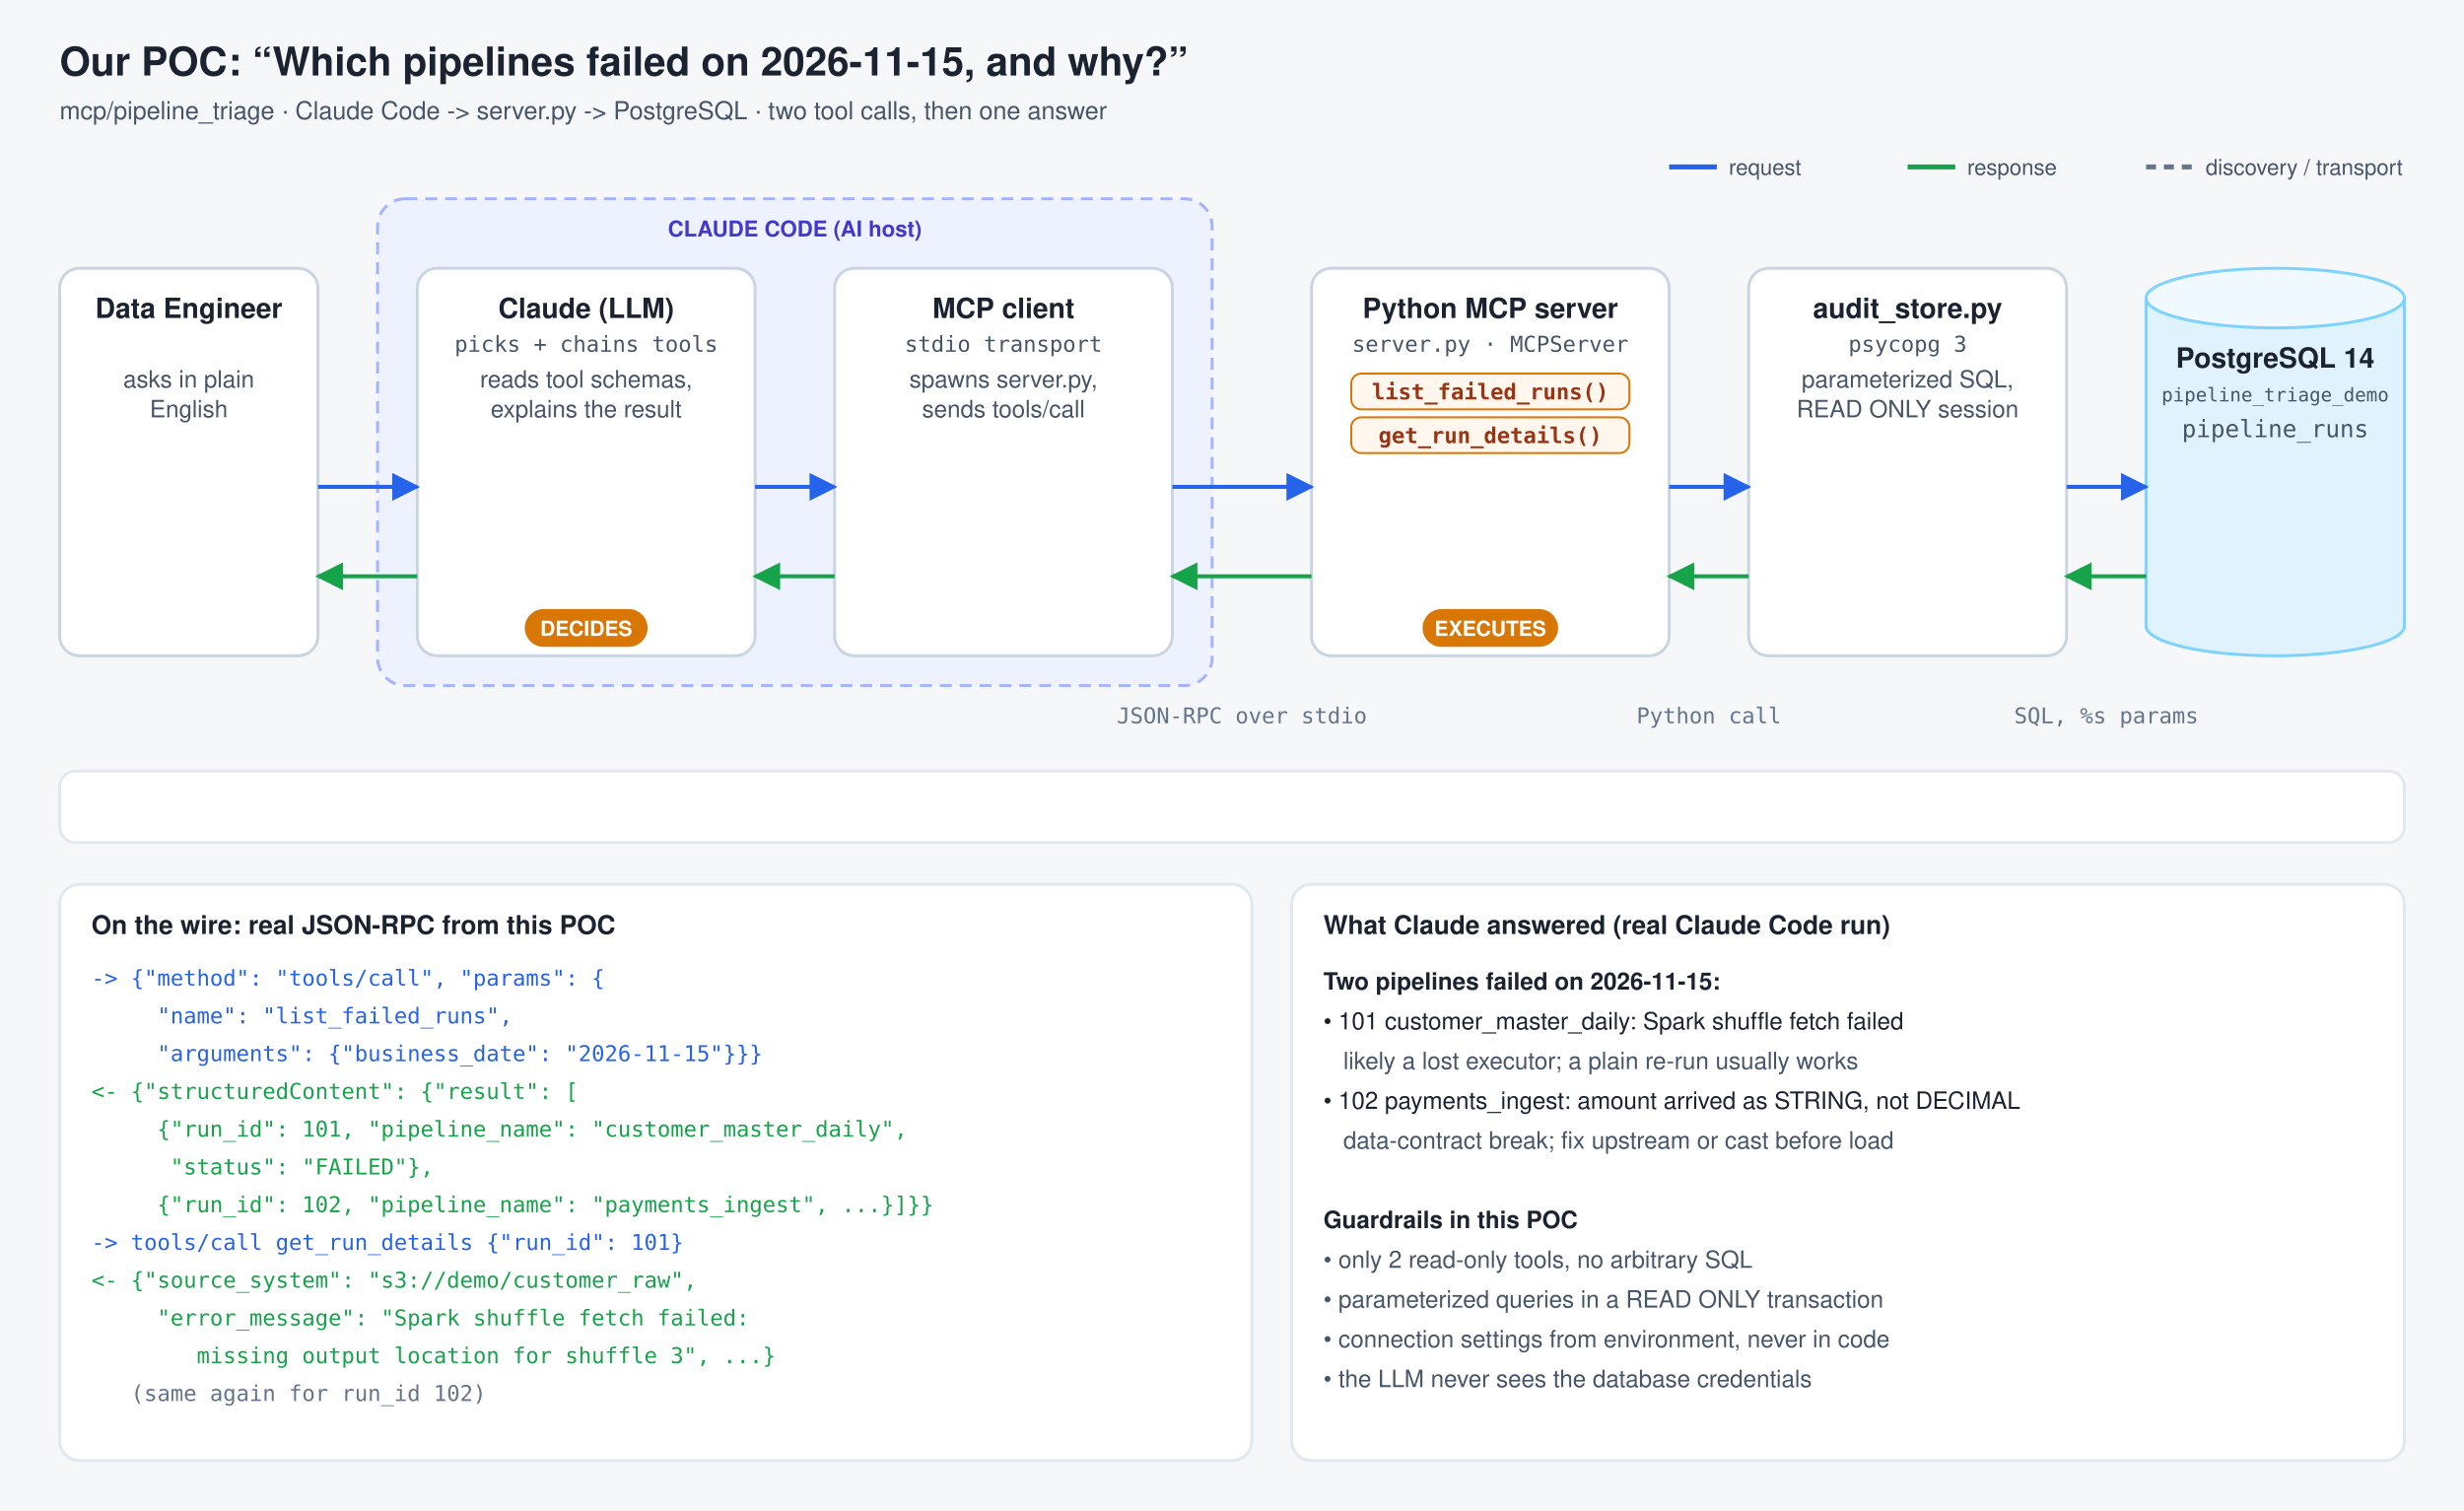
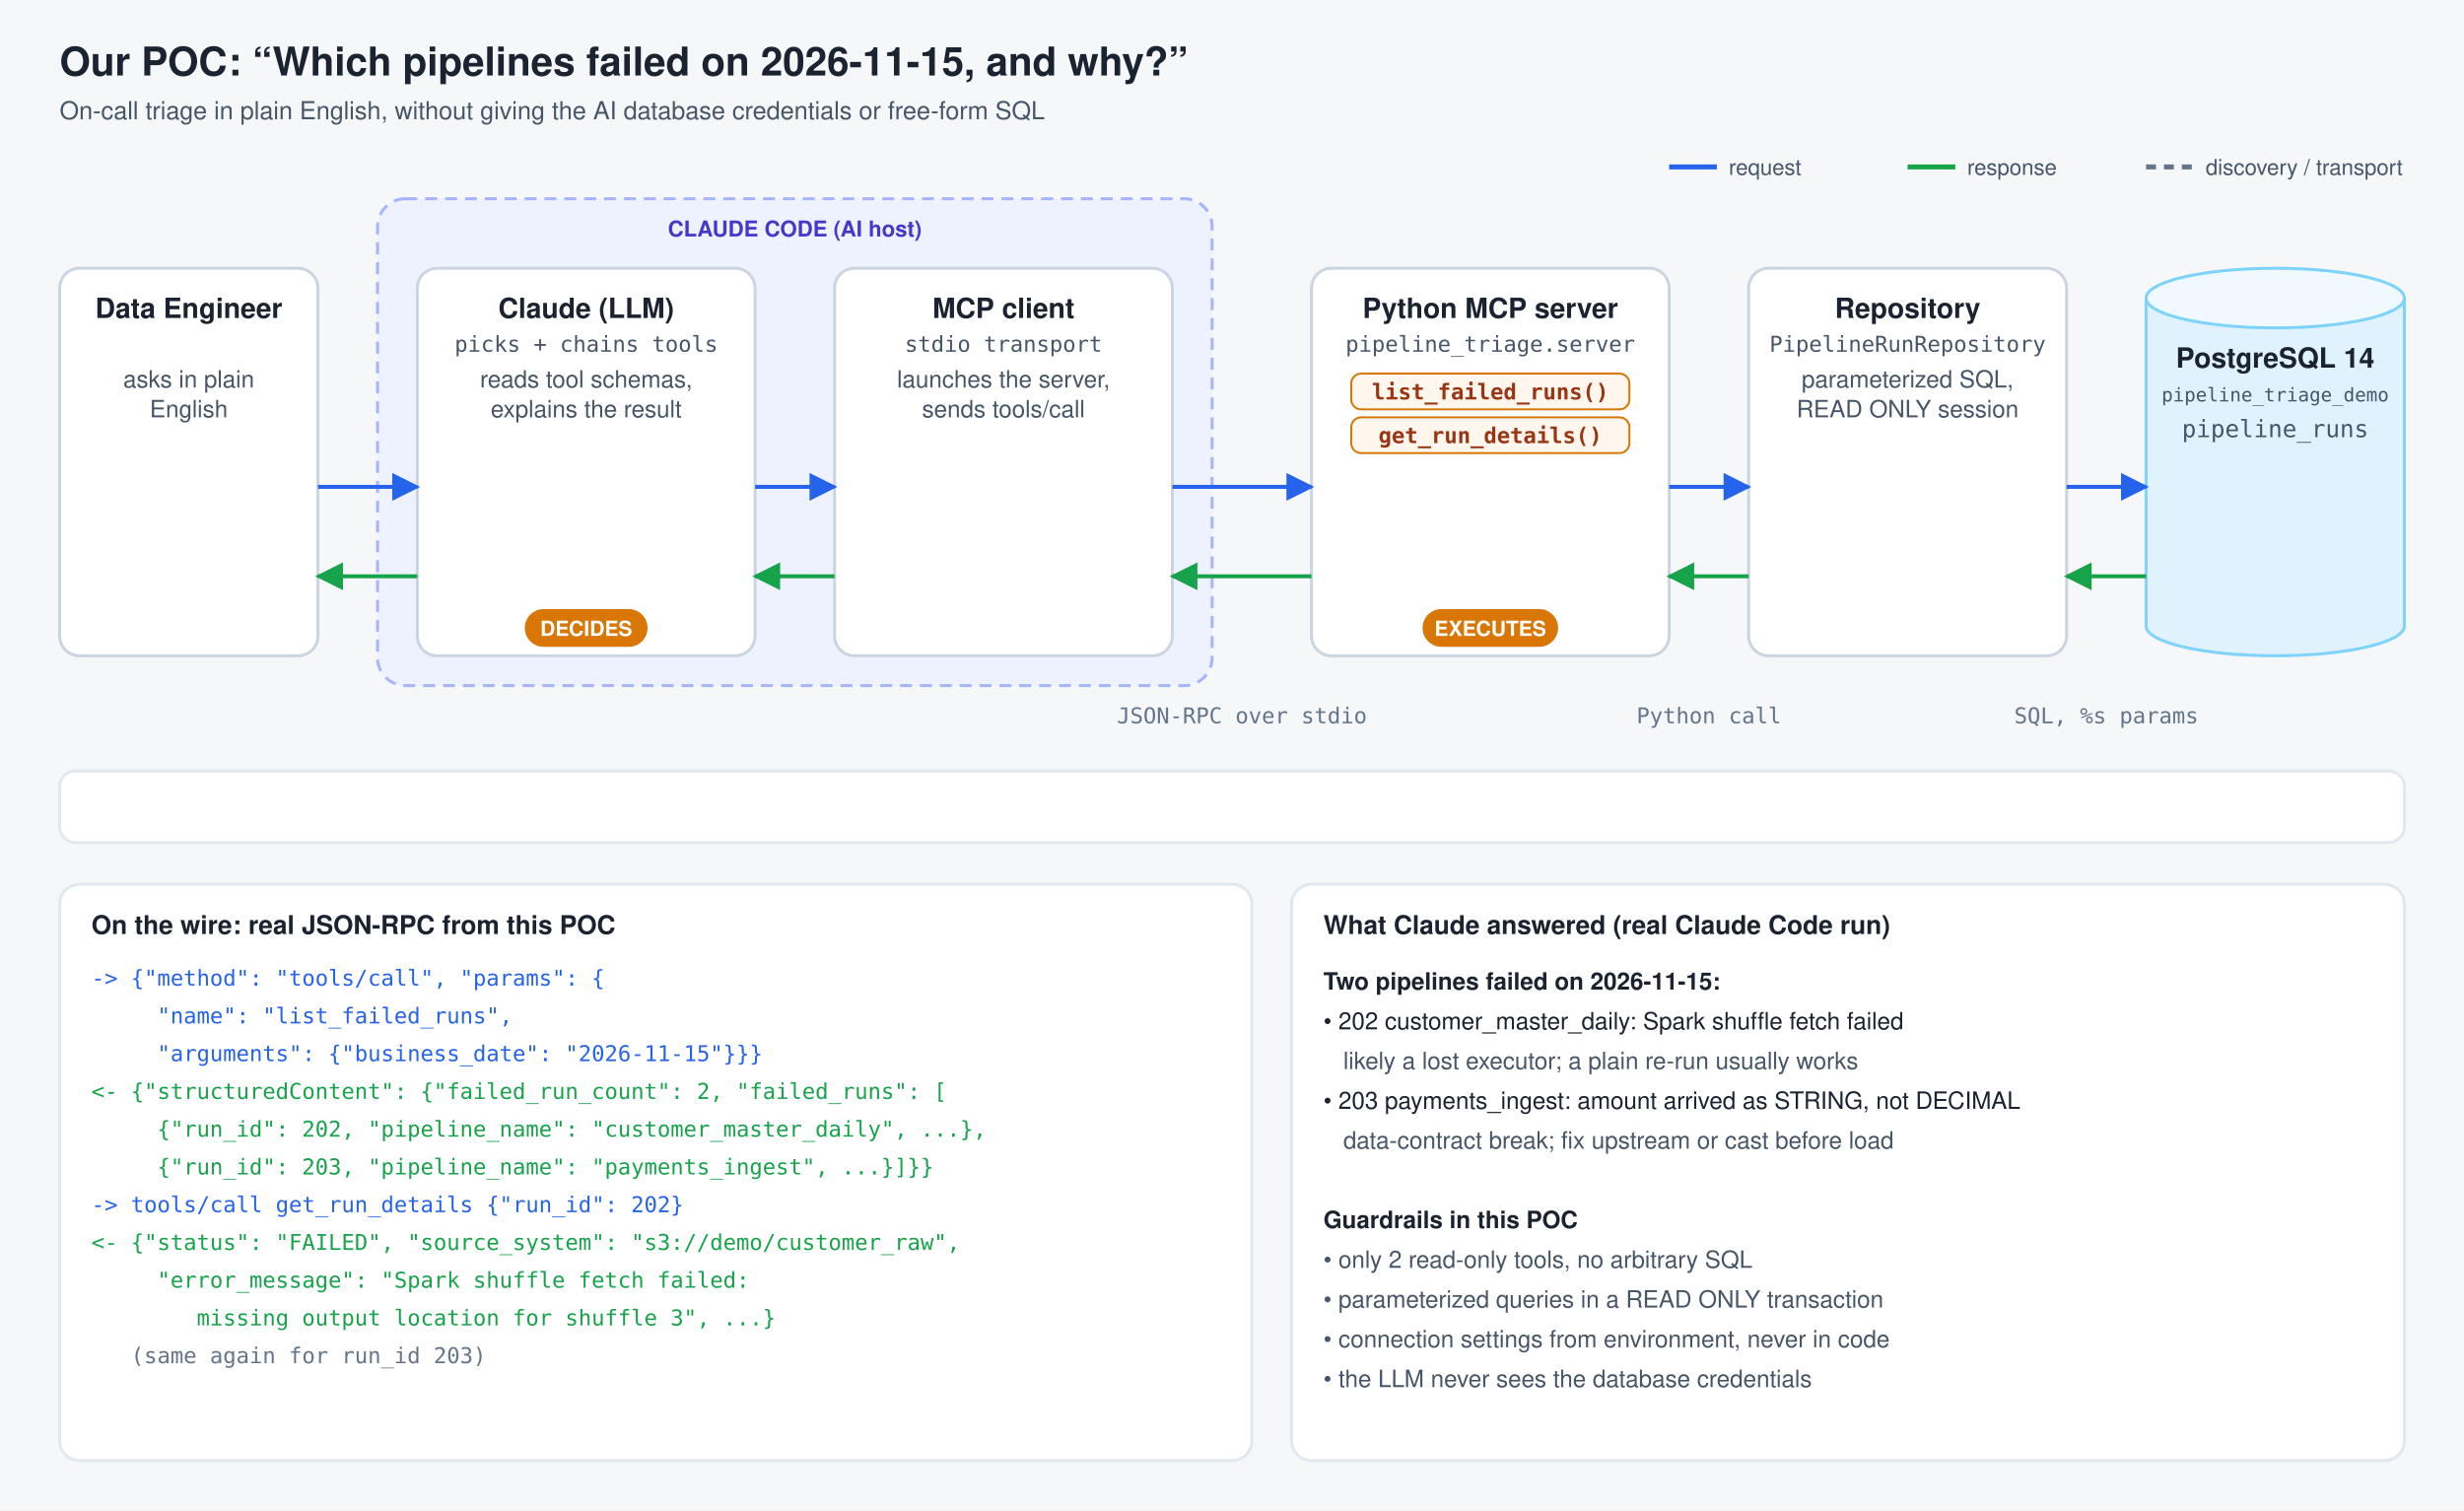
<svg xmlns="http://www.w3.org/2000/svg" width="1240" height="760" viewBox="0 0 1240 760" color="#1b2230" font-family="Helvetica, Arial, sans-serif" role="img" aria-label="POC flow: a data engineer asks Claude Code which pipelines failed; Claude calls list_failed_runs through the MCP client and server.py, which queries PostgreSQL; then it calls get_run_details for each run and explains the failures.">
  <defs>
    <marker id="a-blue" viewBox="0 0 10 10" refX="9" refY="5" markerWidth="7" markerHeight="7" orient="auto-start-reverse">
      <path d="M0,0 L10,5 L0,10 z" fill="#2563eb" />
    </marker>
    <marker id="a-green" viewBox="0 0 10 10" refX="9" refY="5" markerWidth="7" markerHeight="7" orient="auto-start-reverse">
      <path d="M0,0 L10,5 L0,10 z" fill="#16a34a" />
    </marker>
    <marker id="a-grey" viewBox="0 0 10 10" refX="9" refY="5" markerWidth="7" markerHeight="7" orient="auto-start-reverse">
      <path d="M0,0 L10,5 L0,10 z" fill="#64748b" />
    </marker>
  </defs>
  <rect width="1240" height="760" fill="#f6f7f9" />
  <text x="30" y="38" font-size="20" font-weight="bold" fill="#1b2230" text-anchor="start">Our POC: “Which pipelines failed on 2026-11-15, and why?”</text>
-   <text x="30" y="60" font-size="12.5" font-weight="normal" fill="#475569" text-anchor="start">mcp/pipeline_triage · Claude Code -&gt; server.py -&gt; PostgreSQL · two tool calls, then one answer</text>
+   <text x="30" y="60" font-size="12.5" font-weight="normal" fill="#475569" text-anchor="start">On-call triage in plain English, without giving the AI database credentials or free-form SQL</text>
  <line x1="840" y1="84" x2="864" y2="84" stroke="#2563eb" stroke-width="2.5" />
  <text x="870" y="88" font-size="11" font-weight="normal" fill="#475569" text-anchor="start">request</text>
  <line x1="960" y1="84" x2="984" y2="84" stroke="#16a34a" stroke-width="2.5" />
  <text x="990" y="88" font-size="11" font-weight="normal" fill="#475569" text-anchor="start">response</text>
  <line x1="1080" y1="84" x2="1104" y2="84" stroke="#64748b" stroke-width="2.5" stroke-dasharray="5 4" />
  <text x="1110" y="88" font-size="11" font-weight="normal" fill="#475569" text-anchor="start">discovery / transport</text>
  <rect x="190" y="100" width="420" height="245" rx="14" fill="#eef2ff" stroke="#a5b4fc" stroke-width="1.5" stroke-dasharray="6 4" />
  <text x="400" y="119" font-size="11" font-weight="bold" fill="#4338ca" text-anchor="middle">CLAUDE CODE  (AI host)</text>
  <rect x="30" y="135" width="130" height="195" rx="10" fill="#ffffff" stroke="#cbd5e1" stroke-width="1.5" />
  <text x="95.0" y="160" font-size="14" font-weight="bold" fill="#1b2230" text-anchor="middle">Data Engineer</text>
  <text x="95.0" y="195" font-size="12" font-weight="normal" fill="#475569" text-anchor="middle">asks in plain</text>
  <text x="95.0" y="210" font-size="12" font-weight="normal" fill="#475569" text-anchor="middle">English</text>
  <rect x="210" y="135" width="170" height="195" rx="10" fill="#ffffff" stroke="#cbd5e1" stroke-width="1.5" />
  <text x="295.0" y="160" font-size="14" font-weight="bold" fill="#1b2230" text-anchor="middle">Claude (LLM)</text>
  <text x="295.0" y="177" font-size="11" font-weight="normal" fill="#475569" text-anchor="middle" font-family="Menlo, Consolas, monospace">picks + chains tools</text>
  <text x="295.0" y="195" font-size="12" font-weight="normal" fill="#475569" text-anchor="middle">reads tool schemas,</text>
  <text x="295.0" y="210" font-size="12" font-weight="normal" fill="#475569" text-anchor="middle">explains the result</text>
  <rect x="420" y="135" width="170" height="195" rx="10" fill="#ffffff" stroke="#cbd5e1" stroke-width="1.5" />
  <text x="505.0" y="160" font-size="14" font-weight="bold" fill="#1b2230" text-anchor="middle">MCP client</text>
  <text x="505.0" y="177" font-size="11" font-weight="normal" fill="#475569" text-anchor="middle" font-family="Menlo, Consolas, monospace">stdio transport</text>
-   <text x="505.0" y="195" font-size="12" font-weight="normal" fill="#475569" text-anchor="middle">spawns server.py,</text>
+   <text x="505.0" y="195" font-size="12" font-weight="normal" fill="#475569" text-anchor="middle">launches the server,</text>
  <text x="505.0" y="210" font-size="12" font-weight="normal" fill="#475569" text-anchor="middle">sends tools/call</text>
  <rect x="660" y="135" width="180" height="195" rx="10" fill="#ffffff" stroke="#cbd5e1" stroke-width="1.5" />
  <text x="750" y="160" font-size="14" font-weight="bold" fill="#1b2230" text-anchor="middle">Python MCP server</text>
-   <text x="750" y="177" font-size="11" font-weight="normal" fill="#475569" text-anchor="middle" font-family="Menlo, Consolas, monospace">server.py · MCPServer</text>
+   <text x="750" y="177" font-size="11" font-weight="normal" fill="#475569" text-anchor="middle" font-family="Menlo, Consolas, monospace">pipeline_triage.server</text>
  <rect x="680" y="188" width="140" height="18" rx="5" fill="#fff7ed" stroke="#d97706" stroke-width="1" />
  <text x="750" y="201" font-size="11" font-weight="bold" fill="#9a3412" text-anchor="middle" font-family="Menlo, Consolas, monospace">list_failed_runs()</text>
  <rect x="680" y="210" width="140" height="18" rx="5" fill="#fff7ed" stroke="#d97706" stroke-width="1" />
  <text x="750" y="223" font-size="11" font-weight="bold" fill="#9a3412" text-anchor="middle" font-family="Menlo, Consolas, monospace">get_run_details()</text>
  <rect x="880" y="135" width="160" height="195" rx="10" fill="#ffffff" stroke="#cbd5e1" stroke-width="1.5" />
-   <text x="960.0" y="160" font-size="14" font-weight="bold" fill="#1b2230" text-anchor="middle">audit_store.py</text>
-   <text x="960.0" y="177" font-size="11" font-weight="normal" fill="#475569" text-anchor="middle" font-family="Menlo, Consolas, monospace">psycopg 3</text>
+   <text x="960.0" y="160" font-size="14" font-weight="bold" fill="#1b2230" text-anchor="middle">Repository</text>
+   <text x="960.0" y="177" font-size="11" font-weight="normal" fill="#475569" text-anchor="middle" font-family="Menlo, Consolas, monospace">PipelineRunRepository</text>
  <text x="960.0" y="195" font-size="12" font-weight="normal" fill="#475569" text-anchor="middle">parameterized SQL,</text>
  <text x="960.0" y="210" font-size="12" font-weight="normal" fill="#475569" text-anchor="middle">READ ONLY session</text>
  <path d="M1080,150 V315 A65,15 0 0 0 1210,315 V150" fill="#e0f2fe" stroke="#7dd3fc" stroke-width="1.5" />
  <ellipse cx="1145" cy="150" rx="65" ry="15" fill="#f0f9ff" stroke="#7dd3fc" stroke-width="1.5" />
  <text x="1145" y="185" font-size="14" font-weight="bold" fill="#1b2230" text-anchor="middle">PostgreSQL 14</text>
  <text x="1145" y="202" font-size="9.5" font-weight="normal" fill="#475569" text-anchor="middle" font-family="Menlo, Consolas, monospace">pipeline_triage_demo</text>
  <text x="1145" y="220" font-size="12" font-weight="normal" fill="#475569" text-anchor="middle" font-family="Menlo, Consolas, monospace">pipeline_runs</text>
  <rect x="264.6" y="307" width="60.8" height="18" rx="9" fill="#d97706" stroke="#d97706" stroke-width="1" />
  <text x="295" y="320" font-size="10.5" font-weight="bold" fill="#ffffff" text-anchor="middle">DECIDES</text>
  <rect x="716.4" y="307" width="67.2" height="18" rx="9" fill="#d97706" stroke="#d97706" stroke-width="1" />
  <text x="750" y="320" font-size="10.5" font-weight="bold" fill="#ffffff" text-anchor="middle">EXECUTES</text>
  <line x1="160" y1="245" x2="210" y2="245" stroke="#2563eb" stroke-width="2" marker-end="url(#a-blue)" />
  <line x1="380" y1="245" x2="420" y2="245" stroke="#2563eb" stroke-width="2" marker-end="url(#a-blue)" />
  <line x1="590" y1="245" x2="660" y2="245" stroke="#2563eb" stroke-width="2" marker-end="url(#a-blue)" />
  <line x1="840" y1="245" x2="880" y2="245" stroke="#2563eb" stroke-width="2" marker-end="url(#a-blue)" />
  <line x1="1040" y1="245" x2="1080" y2="245" stroke="#2563eb" stroke-width="2" marker-end="url(#a-blue)" />
  <line x1="1080" y1="290" x2="1040" y2="290" stroke="#16a34a" stroke-width="2" marker-end="url(#a-green)" />
  <line x1="880" y1="290" x2="840" y2="290" stroke="#16a34a" stroke-width="2" marker-end="url(#a-green)" />
  <line x1="660" y1="290" x2="590" y2="290" stroke="#16a34a" stroke-width="2" marker-end="url(#a-green)" />
  <line x1="420" y1="290" x2="380" y2="290" stroke="#16a34a" stroke-width="2" marker-end="url(#a-green)" />
  <line x1="210" y1="290" x2="160" y2="290" stroke="#16a34a" stroke-width="2" marker-end="url(#a-green)" />
  <text x="625" y="364" font-size="11" font-weight="normal" fill="#64748b" text-anchor="middle" font-family="Menlo, Consolas, monospace">JSON-RPC over stdio</text>
  <text x="860" y="364" font-size="11" font-weight="normal" fill="#64748b" text-anchor="middle" font-family="Menlo, Consolas, monospace">Python call</text>
  <text x="1060" y="364" font-size="11" font-weight="normal" fill="#64748b" text-anchor="middle" font-family="Menlo, Consolas, monospace">SQL, %s params</text>
  <rect x="30" y="388" width="1180" height="36" rx="8" fill="#ffffff" stroke="#e2e8f0" stroke-width="1.5" />
-   <text x="620" y="411" font-size="13" font-weight="bold" fill="#2563eb" text-anchor="middle" opacity="0">1 · You ask Claude Code: “Which pipelines failed on 2026-11-15, and why?”<animate attributeName="opacity" dur="18s" repeatCount="indefinite" calcMode="discrete" keyTimes="0;0.08" values="1;0" />
+   <text x="620" y="411" font-size="13" font-weight="bold" fill="#2563eb" text-anchor="middle" opacity="0">1 · You ask Claude Code: “Which pipelines failed on 2026-11-15, and why?”<animate attributeName="opacity" dur="36s" repeatCount="indefinite" calcMode="discrete" keyTimes="0;0.08" values="1;0" />
  </text>
-   <text x="620" y="411" font-size="13" font-weight="bold" fill="#2563eb" text-anchor="middle" opacity="0">2 · Claude picks list_failed_runs from the tools it discovered<animate attributeName="opacity" dur="18s" repeatCount="indefinite" calcMode="discrete" keyTimes="0;0.08;0.13" values="0;1;0" />
+   <text x="620" y="411" font-size="13" font-weight="bold" fill="#2563eb" text-anchor="middle" opacity="0">2 · Claude picks list_failed_runs from the tools it discovered<animate attributeName="opacity" dur="36s" repeatCount="indefinite" calcMode="discrete" keyTimes="0;0.08;0.13" values="0;1;0" />
  </text>
-   <text x="620" y="411" font-size="13" font-weight="bold" fill="#2563eb" text-anchor="middle" opacity="0">3 · The MCP client sends tools/call to server.py over stdio<animate attributeName="opacity" dur="18s" repeatCount="indefinite" calcMode="discrete" keyTimes="0;0.13;0.176" values="0;1;0" />
+   <text x="620" y="411" font-size="13" font-weight="bold" fill="#2563eb" text-anchor="middle" opacity="0">3 · The MCP client sends a JSON-RPC tools/call to the MCP server over stdio<animate attributeName="opacity" dur="36s" repeatCount="indefinite" calcMode="discrete" keyTimes="0;0.13;0.176" values="0;1;0" />
  </text>
-   <text x="620" y="411" font-size="13" font-weight="bold" fill="#2563eb" text-anchor="middle" opacity="0">4 · server.py runs a parameterized, read-only SELECT on pipeline_runs<animate attributeName="opacity" dur="18s" repeatCount="indefinite" calcMode="discrete" keyTimes="0;0.176;0.27" values="0;1;0" />
+   <text x="620" y="411" font-size="13" font-weight="bold" fill="#2563eb" text-anchor="middle" opacity="0">4 · The repository runs a parameterized SELECT in a READ ONLY transaction<animate attributeName="opacity" dur="36s" repeatCount="indefinite" calcMode="discrete" keyTimes="0;0.176;0.27" values="0;1;0" />
  </text>
-   <text x="620" y="411" font-size="13" font-weight="bold" fill="#16a34a" text-anchor="middle" opacity="0">5 · PostgreSQL returns 2 FAILED runs; they come back to Claude as a tool result<animate attributeName="opacity" dur="18s" repeatCount="indefinite" calcMode="discrete" keyTimes="0;0.27;0.45" values="0;1;0" />
+   <text x="620" y="411" font-size="13" font-weight="bold" fill="#16a34a" text-anchor="middle" opacity="0">5 · PostgreSQL returns 2 FAILED runs; they come back to Claude as a tool result<animate attributeName="opacity" dur="36s" repeatCount="indefinite" calcMode="discrete" keyTimes="0;0.27;0.45" values="0;1;0" />
  </text>
-   <text x="620" y="411" font-size="13" font-weight="bold" fill="#2563eb" text-anchor="middle" opacity="0">6 · No cause yet, so Claude decides on its own to call get_run_details for each run<animate attributeName="opacity" dur="18s" repeatCount="indefinite" calcMode="discrete" keyTimes="0;0.45;0.63" values="0;1;0" />
+   <text x="620" y="411" font-size="13" font-weight="bold" fill="#2563eb" text-anchor="middle" opacity="0">6 · No cause yet, so Claude decides on its own to call get_run_details for each run<animate attributeName="opacity" dur="36s" repeatCount="indefinite" calcMode="discrete" keyTimes="0;0.45;0.63" values="0;1;0" />
  </text>
-   <text x="620" y="411" font-size="13" font-weight="bold" fill="#16a34a" text-anchor="middle" opacity="0">7 · Full audit records (source, target, error_message) return to Claude<animate attributeName="opacity" dur="18s" repeatCount="indefinite" calcMode="discrete" keyTimes="0;0.63;0.82" values="0;1;0" />
+   <text x="620" y="411" font-size="13" font-weight="bold" fill="#16a34a" text-anchor="middle" opacity="0">7 · Full audit records (source, target, error_message) return to Claude<animate attributeName="opacity" dur="36s" repeatCount="indefinite" calcMode="discrete" keyTimes="0;0.63;0.82" values="0;1;0" />
  </text>
-   <text x="620" y="411" font-size="13" font-weight="bold" fill="#16a34a" text-anchor="middle" opacity="0">8 · Claude explains: lost Spark executor (101) and schema mismatch on amount (102)<animate attributeName="opacity" dur="18s" repeatCount="indefinite" calcMode="discrete" keyTimes="0;0.82" values="0;1" />
+   <text x="620" y="411" font-size="13" font-weight="bold" fill="#16a34a" text-anchor="middle" opacity="0">8 · Claude explains: lost Spark executor (202) and schema mismatch on amount (203)<animate attributeName="opacity" dur="36s" repeatCount="indefinite" calcMode="discrete" keyTimes="0;0.82" values="0;1" />
  </text>
  <rect x="30" y="445" width="600" height="290" rx="10" fill="#ffffff" stroke="#e2e8f0" stroke-width="1.5" />
  <text x="46" y="470" font-size="13" font-weight="bold" fill="#1b2230" text-anchor="start">On the wire: real JSON-RPC from this POC</text>
  <text x="46" y="496" font-size="11" font-weight="normal" fill="#2563eb" text-anchor="start" font-family="Menlo, Consolas, monospace" xml:space="preserve">-&gt; {"method": "tools/call", "params": {</text>
  <text x="46" y="515" font-size="11" font-weight="normal" fill="#2563eb" text-anchor="start" font-family="Menlo, Consolas, monospace" xml:space="preserve">     "name": "list_failed_runs",</text>
  <text x="46" y="534" font-size="11" font-weight="normal" fill="#2563eb" text-anchor="start" font-family="Menlo, Consolas, monospace" xml:space="preserve">     "arguments": {"business_date": "2026-11-15"}}}</text>
-   <text x="46" y="553" font-size="11" font-weight="normal" fill="#16a34a" text-anchor="start" font-family="Menlo, Consolas, monospace" xml:space="preserve">&lt;- {"structuredContent": {"result": [</text>
-   <text x="46" y="572" font-size="11" font-weight="normal" fill="#16a34a" text-anchor="start" font-family="Menlo, Consolas, monospace" xml:space="preserve">     {"run_id": 101, "pipeline_name": "customer_master_daily",</text>
-   <text x="46" y="591" font-size="11" font-weight="normal" fill="#16a34a" text-anchor="start" font-family="Menlo, Consolas, monospace" xml:space="preserve">      "status": "FAILED"},</text>
-   <text x="46" y="610" font-size="11" font-weight="normal" fill="#16a34a" text-anchor="start" font-family="Menlo, Consolas, monospace" xml:space="preserve">     {"run_id": 102, "pipeline_name": "payments_ingest", ...}]}}</text>
-   <text x="46" y="629" font-size="11" font-weight="normal" fill="#2563eb" text-anchor="start" font-family="Menlo, Consolas, monospace" xml:space="preserve">-&gt; tools/call get_run_details {"run_id": 101}</text>
-   <text x="46" y="648" font-size="11" font-weight="normal" fill="#16a34a" text-anchor="start" font-family="Menlo, Consolas, monospace" xml:space="preserve">&lt;- {"source_system": "s3://demo/customer_raw",</text>
-   <text x="46" y="667" font-size="11" font-weight="normal" fill="#16a34a" text-anchor="start" font-family="Menlo, Consolas, monospace" xml:space="preserve">     "error_message": "Spark shuffle fetch failed:</text>
-   <text x="46" y="686" font-size="11" font-weight="normal" fill="#16a34a" text-anchor="start" font-family="Menlo, Consolas, monospace" xml:space="preserve">        missing output location for shuffle 3", ...}</text>
-   <text x="46" y="705" font-size="11" font-weight="normal" fill="#64748b" text-anchor="start" font-family="Menlo, Consolas, monospace" xml:space="preserve">   (same again for run_id 102)</text>
+   <text x="46" y="553" font-size="11" font-weight="normal" fill="#16a34a" text-anchor="start" font-family="Menlo, Consolas, monospace" xml:space="preserve">&lt;- {"structuredContent": {"failed_run_count": 2, "failed_runs": [</text>
+   <text x="46" y="572" font-size="11" font-weight="normal" fill="#16a34a" text-anchor="start" font-family="Menlo, Consolas, monospace" xml:space="preserve">     {"run_id": 202, "pipeline_name": "customer_master_daily", ...},</text>
+   <text x="46" y="591" font-size="11" font-weight="normal" fill="#16a34a" text-anchor="start" font-family="Menlo, Consolas, monospace" xml:space="preserve">     {"run_id": 203, "pipeline_name": "payments_ingest", ...}]}}</text>
+   <text x="46" y="610" font-size="11" font-weight="normal" fill="#2563eb" text-anchor="start" font-family="Menlo, Consolas, monospace" xml:space="preserve">-&gt; tools/call get_run_details {"run_id": 202}</text>
+   <text x="46" y="629" font-size="11" font-weight="normal" fill="#16a34a" text-anchor="start" font-family="Menlo, Consolas, monospace" xml:space="preserve">&lt;- {"status": "FAILED", "source_system": "s3://demo/customer_raw",</text>
+   <text x="46" y="648" font-size="11" font-weight="normal" fill="#16a34a" text-anchor="start" font-family="Menlo, Consolas, monospace" xml:space="preserve">     "error_message": "Spark shuffle fetch failed:</text>
+   <text x="46" y="667" font-size="11" font-weight="normal" fill="#16a34a" text-anchor="start" font-family="Menlo, Consolas, monospace" xml:space="preserve">        missing output location for shuffle 3", ...}</text>
+   <text x="46" y="686" font-size="11" font-weight="normal" fill="#64748b" text-anchor="start" font-family="Menlo, Consolas, monospace" xml:space="preserve">   (same again for run_id 203)</text>
  <rect x="650" y="445" width="560" height="290" rx="10" fill="#ffffff" stroke="#e2e8f0" stroke-width="1.5" />
  <text x="666" y="470" font-size="13" font-weight="bold" fill="#1b2230" text-anchor="start">What Claude answered (real Claude Code run)</text>
  <text x="666" y="498" font-size="12" font-weight="bold" fill="#1b2230" text-anchor="start" xml:space="preserve">Two pipelines failed on 2026-11-15:</text>
-   <text x="666" y="518" font-size="12" font-weight="normal" fill="#1b2230" text-anchor="start" xml:space="preserve">• 101 customer_master_daily: Spark shuffle fetch failed</text>
+   <text x="666" y="518" font-size="12" font-weight="normal" fill="#1b2230" text-anchor="start" xml:space="preserve">• 202 customer_master_daily: Spark shuffle fetch failed</text>
  <text x="666" y="538" font-size="12" font-weight="normal" fill="#475569" text-anchor="start" xml:space="preserve">   likely a lost executor; a plain re-run usually works</text>
-   <text x="666" y="558" font-size="12" font-weight="normal" fill="#1b2230" text-anchor="start" xml:space="preserve">• 102 payments_ingest: amount arrived as STRING, not DECIMAL</text>
+   <text x="666" y="558" font-size="12" font-weight="normal" fill="#1b2230" text-anchor="start" xml:space="preserve">• 203 payments_ingest: amount arrived as STRING, not DECIMAL</text>
  <text x="666" y="578" font-size="12" font-weight="normal" fill="#475569" text-anchor="start" xml:space="preserve">   data-contract break; fix upstream or cast before load</text>
  <text x="666" y="598" font-size="12" font-weight="normal" fill="#1b2230" text-anchor="start" xml:space="preserve" />
  <text x="666" y="618" font-size="12" font-weight="bold" fill="#1b2230" text-anchor="start" xml:space="preserve">Guardrails in this POC</text>
  <text x="666" y="638" font-size="12" font-weight="normal" fill="#475569" text-anchor="start" xml:space="preserve">• only 2 read-only tools, no arbitrary SQL</text>
  <text x="666" y="658" font-size="12" font-weight="normal" fill="#475569" text-anchor="start" xml:space="preserve">• parameterized queries in a READ ONLY transaction</text>
  <text x="666" y="678" font-size="12" font-weight="normal" fill="#475569" text-anchor="start" xml:space="preserve">• connection settings from environment, never in code</text>
  <text x="666" y="698" font-size="12" font-weight="normal" fill="#475569" text-anchor="start" xml:space="preserve">• the LLM never sees the database credentials</text>
  <g id="moving-events">
    <rect x="27" y="132" width="136" height="201" rx="12" fill="none" stroke="#2563eb" stroke-width="3" opacity="0">
-       <animate attributeName="opacity" dur="18s" repeatCount="indefinite" keyTimes="0;0.001;0.01;0.045;0.9;0.92;0.955;1" values="0;0;1;0;0;1;0;0" />
+       <animate attributeName="opacity" dur="36s" repeatCount="indefinite" keyTimes="0;0.001;0.01;0.045;0.9;0.92;0.955;1" values="0;0;1;0;0;1;0;0" />
    </rect>
    <rect x="207" y="132" width="176" height="201" rx="12" fill="none" stroke="#d97706" stroke-width="3" opacity="0">
-       <animate attributeName="opacity" dur="18s" repeatCount="indefinite" keyTimes="0;0.05;0.07;0.105;0.106;0.125;0.41;0.43;0.465;0.466;0.495;0.78;0.8;0.835;0.836;0.865;1" values="0;0;1;0;0;0;0;1;0;0;0;0;1;0;0;0;0" />
+       <animate attributeName="opacity" dur="36s" repeatCount="indefinite" keyTimes="0;0.05;0.07;0.105;0.106;0.125;0.41;0.43;0.465;0.466;0.495;0.78;0.8;0.835;0.836;0.865;1" values="0;0;1;0;0;0;0;1;0;0;0;0;1;0;0;0;0" />
    </rect>
    <rect x="417" y="132" width="176" height="201" rx="12" fill="none" stroke="#2563eb" stroke-width="3" opacity="0">
-       <animate attributeName="opacity" dur="18s" repeatCount="indefinite" keyTimes="0;0.11;0.13;0.165;0.37;0.391;0.425;0.479;0.499;0.534;0.741;0.76;0.795;1" values="0;0;1;0;0;1;0;0;1;0;0;1;0;0" />
+       <animate attributeName="opacity" dur="36s" repeatCount="indefinite" keyTimes="0;0.11;0.13;0.165;0.37;0.391;0.425;0.479;0.499;0.534;0.741;0.76;0.795;1" values="0;0;1;0;0;1;0;0;1;0;0;1;0;0" />
    </rect>
    <rect x="657" y="132" width="186" height="201" rx="12" fill="none" stroke="#d97706" stroke-width="3" opacity="0">
-       <animate attributeName="opacity" dur="18s" repeatCount="indefinite" keyTimes="0;0.156;0.176;0.211;0.324;0.344;0.379;0.526;0.546;0.581;0.694;0.714;0.749;1" values="0;0;1;0;0;1;0;0;1;0;0;1;0;0" />
+       <animate attributeName="opacity" dur="36s" repeatCount="indefinite" keyTimes="0;0.156;0.176;0.211;0.324;0.344;0.379;0.526;0.546;0.581;0.694;0.714;0.749;1" values="0;0;1;0;0;1;0;0;1;0;0;1;0;0" />
    </rect>
    <rect x="877" y="132" width="166" height="201" rx="12" fill="none" stroke="#2563eb" stroke-width="3" opacity="0">
-       <animate attributeName="opacity" dur="18s" repeatCount="indefinite" keyTimes="0;0.195;0.215;0.25;0.285;0.305;0.34;0.565;0.585;0.62;0.655;0.675;0.71;1" values="0;0;1;0;0;1;0;0;1;0;0;1;0;0" />
+       <animate attributeName="opacity" dur="36s" repeatCount="indefinite" keyTimes="0;0.195;0.215;0.25;0.285;0.305;0.34;0.565;0.585;0.62;0.655;0.675;0.71;1" values="0;0;1;0;0;1;0;0;1;0;0;1;0;0" />
    </rect>
    <rect x="1077" y="132" width="136" height="201" rx="12" fill="none" stroke="#2563eb" stroke-width="3" opacity="0">
-       <animate attributeName="opacity" dur="18s" repeatCount="indefinite" keyTimes="0;0.23;0.25;0.285;0.286;0.305;0.6;0.62;0.655;0.656;0.675;1" values="0;0;1;0;0;0;0;1;0;0;0;0" />
+       <animate attributeName="opacity" dur="36s" repeatCount="indefinite" keyTimes="0;0.23;0.25;0.285;0.286;0.305;0.6;0.62;0.655;0.656;0.675;1" values="0;0;1;0;0;0;0;1;0;0;0;0" />
    </rect>
    <g opacity="0">
      <circle r="7" fill="#2563eb" stroke="#ffffff" stroke-width="2" />
      <text x="0" y="-13" font-size="11" font-weight="bold" fill="#2563eb" text-anchor="middle" font-family="Menlo, Consolas, monospace" stroke="#f6f7f9" stroke-width="4" paint-order="stroke">question</text>
-       <animateMotion path="M 95,245 L 295,245" dur="18s" repeatCount="indefinite" calcMode="linear" keyTimes="0;0.01;0.07;1" keyPoints="0;0;1;1" />
-       <animate attributeName="opacity" dur="18s" repeatCount="indefinite" keyTimes="0;0.01;0.016;0.064;0.07;1" values="0;0;1;1;0;0" />
+       <animateMotion path="M 95,245 L 295,245" dur="36s" repeatCount="indefinite" calcMode="linear" keyTimes="0;0.01;0.07;1" keyPoints="0;0;1;1" />
+       <animate attributeName="opacity" dur="36s" repeatCount="indefinite" keyTimes="0;0.01;0.016;0.064;0.07;1" values="0;0;1;1;0;0" />
    </g>
    <g opacity="0">
      <circle r="7" fill="#2563eb" stroke="#ffffff" stroke-width="2" />
      <text x="0" y="-13" font-size="11" font-weight="bold" fill="#2563eb" text-anchor="middle" font-family="Menlo, Consolas, monospace" stroke="#f6f7f9" stroke-width="4" paint-order="stroke">list_failed_runs("2026-11-15")</text>
-       <animateMotion path="M 295,245 L 1145,245" dur="18s" repeatCount="indefinite" calcMode="linear" keyTimes="0;0.09;0.25;1" keyPoints="0;0;1;1" />
-       <animate attributeName="opacity" dur="18s" repeatCount="indefinite" keyTimes="0;0.09;0.096;0.244;0.25;1" values="0;0;1;1;0;0" />
+       <animateMotion path="M 295,245 L 1145,245" dur="36s" repeatCount="indefinite" calcMode="linear" keyTimes="0;0.09;0.25;1" keyPoints="0;0;1;1" />
+       <animate attributeName="opacity" dur="36s" repeatCount="indefinite" keyTimes="0;0.09;0.096;0.244;0.25;1" values="0;0;1;1;0;0" />
    </g>
    <g opacity="0">
      <circle r="7" fill="#16a34a" stroke="#ffffff" stroke-width="2" />
-       <text x="0" y="-13" font-size="11" font-weight="bold" fill="#16a34a" text-anchor="middle" font-family="Menlo, Consolas, monospace" stroke="#f6f7f9" stroke-width="4" paint-order="stroke">[101, 102]</text>
-       <animateMotion path="M 1145,290 L 295,290" dur="18s" repeatCount="indefinite" calcMode="linear" keyTimes="0;0.27;0.43;1" keyPoints="0;0;1;1" />
-       <animate attributeName="opacity" dur="18s" repeatCount="indefinite" keyTimes="0;0.27;0.276;0.424;0.43;1" values="0;0;1;1;0;0" />
+       <text x="0" y="-13" font-size="11" font-weight="bold" fill="#16a34a" text-anchor="middle" font-family="Menlo, Consolas, monospace" stroke="#f6f7f9" stroke-width="4" paint-order="stroke">[202, 203]</text>
+       <animateMotion path="M 1145,290 L 295,290" dur="36s" repeatCount="indefinite" calcMode="linear" keyTimes="0;0.27;0.43;1" keyPoints="0;0;1;1" />
+       <animate attributeName="opacity" dur="36s" repeatCount="indefinite" keyTimes="0;0.27;0.276;0.424;0.43;1" values="0;0;1;1;0;0" />
    </g>
    <g opacity="0">
      <circle r="7" fill="#2563eb" stroke="#ffffff" stroke-width="2" />
-       <text x="0" y="-13" font-size="11" font-weight="bold" fill="#2563eb" text-anchor="middle" font-family="Menlo, Consolas, monospace" stroke="#f6f7f9" stroke-width="4" paint-order="stroke">get_run_details(101), (102)</text>
-       <animateMotion path="M 295,245 L 1145,245" dur="18s" repeatCount="indefinite" calcMode="linear" keyTimes="0;0.46;0.62;1" keyPoints="0;0;1;1" />
-       <animate attributeName="opacity" dur="18s" repeatCount="indefinite" keyTimes="0;0.46;0.466;0.614;0.62;1" values="0;0;1;1;0;0" />
+       <text x="0" y="-13" font-size="11" font-weight="bold" fill="#2563eb" text-anchor="middle" font-family="Menlo, Consolas, monospace" stroke="#f6f7f9" stroke-width="4" paint-order="stroke">get_run_details(202), (203)</text>
+       <animateMotion path="M 295,245 L 1145,245" dur="36s" repeatCount="indefinite" calcMode="linear" keyTimes="0;0.46;0.62;1" keyPoints="0;0;1;1" />
+       <animate attributeName="opacity" dur="36s" repeatCount="indefinite" keyTimes="0;0.46;0.466;0.614;0.62;1" values="0;0;1;1;0;0" />
    </g>
    <g opacity="0">
      <circle r="7" fill="#16a34a" stroke="#ffffff" stroke-width="2" />
      <text x="0" y="-13" font-size="11" font-weight="bold" fill="#16a34a" text-anchor="middle" font-family="Menlo, Consolas, monospace" stroke="#f6f7f9" stroke-width="4" paint-order="stroke">error_message: …</text>
-       <animateMotion path="M 1145,290 L 295,290" dur="18s" repeatCount="indefinite" calcMode="linear" keyTimes="0;0.64;0.8;1" keyPoints="0;0;1;1" />
-       <animate attributeName="opacity" dur="18s" repeatCount="indefinite" keyTimes="0;0.64;0.646;0.794;0.8;1" values="0;0;1;1;0;0" />
+       <animateMotion path="M 1145,290 L 295,290" dur="36s" repeatCount="indefinite" calcMode="linear" keyTimes="0;0.64;0.8;1" keyPoints="0;0;1;1" />
+       <animate attributeName="opacity" dur="36s" repeatCount="indefinite" keyTimes="0;0.64;0.646;0.794;0.8;1" values="0;0;1;1;0;0" />
    </g>
    <g opacity="0">
      <circle r="7" fill="#16a34a" stroke="#ffffff" stroke-width="2" />
      <text x="0" y="-13" font-size="11" font-weight="bold" fill="#16a34a" text-anchor="middle" font-family="Menlo, Consolas, monospace" stroke="#f6f7f9" stroke-width="4" paint-order="stroke">explanation</text>
-       <animateMotion path="M 295,290 L 95,290" dur="18s" repeatCount="indefinite" calcMode="linear" keyTimes="0;0.83;0.92;1" keyPoints="0;0;1;1" />
-       <animate attributeName="opacity" dur="18s" repeatCount="indefinite" keyTimes="0;0.83;0.836;0.914;0.92;1" values="0;0;1;1;0;0" />
+       <animateMotion path="M 295,290 L 95,290" dur="36s" repeatCount="indefinite" calcMode="linear" keyTimes="0;0.83;0.92;1" keyPoints="0;0;1;1" />
+       <animate attributeName="opacity" dur="36s" repeatCount="indefinite" keyTimes="0;0.83;0.836;0.914;0.92;1" values="0;0;1;1;0;0" />
    </g>
  </g>
</svg>
